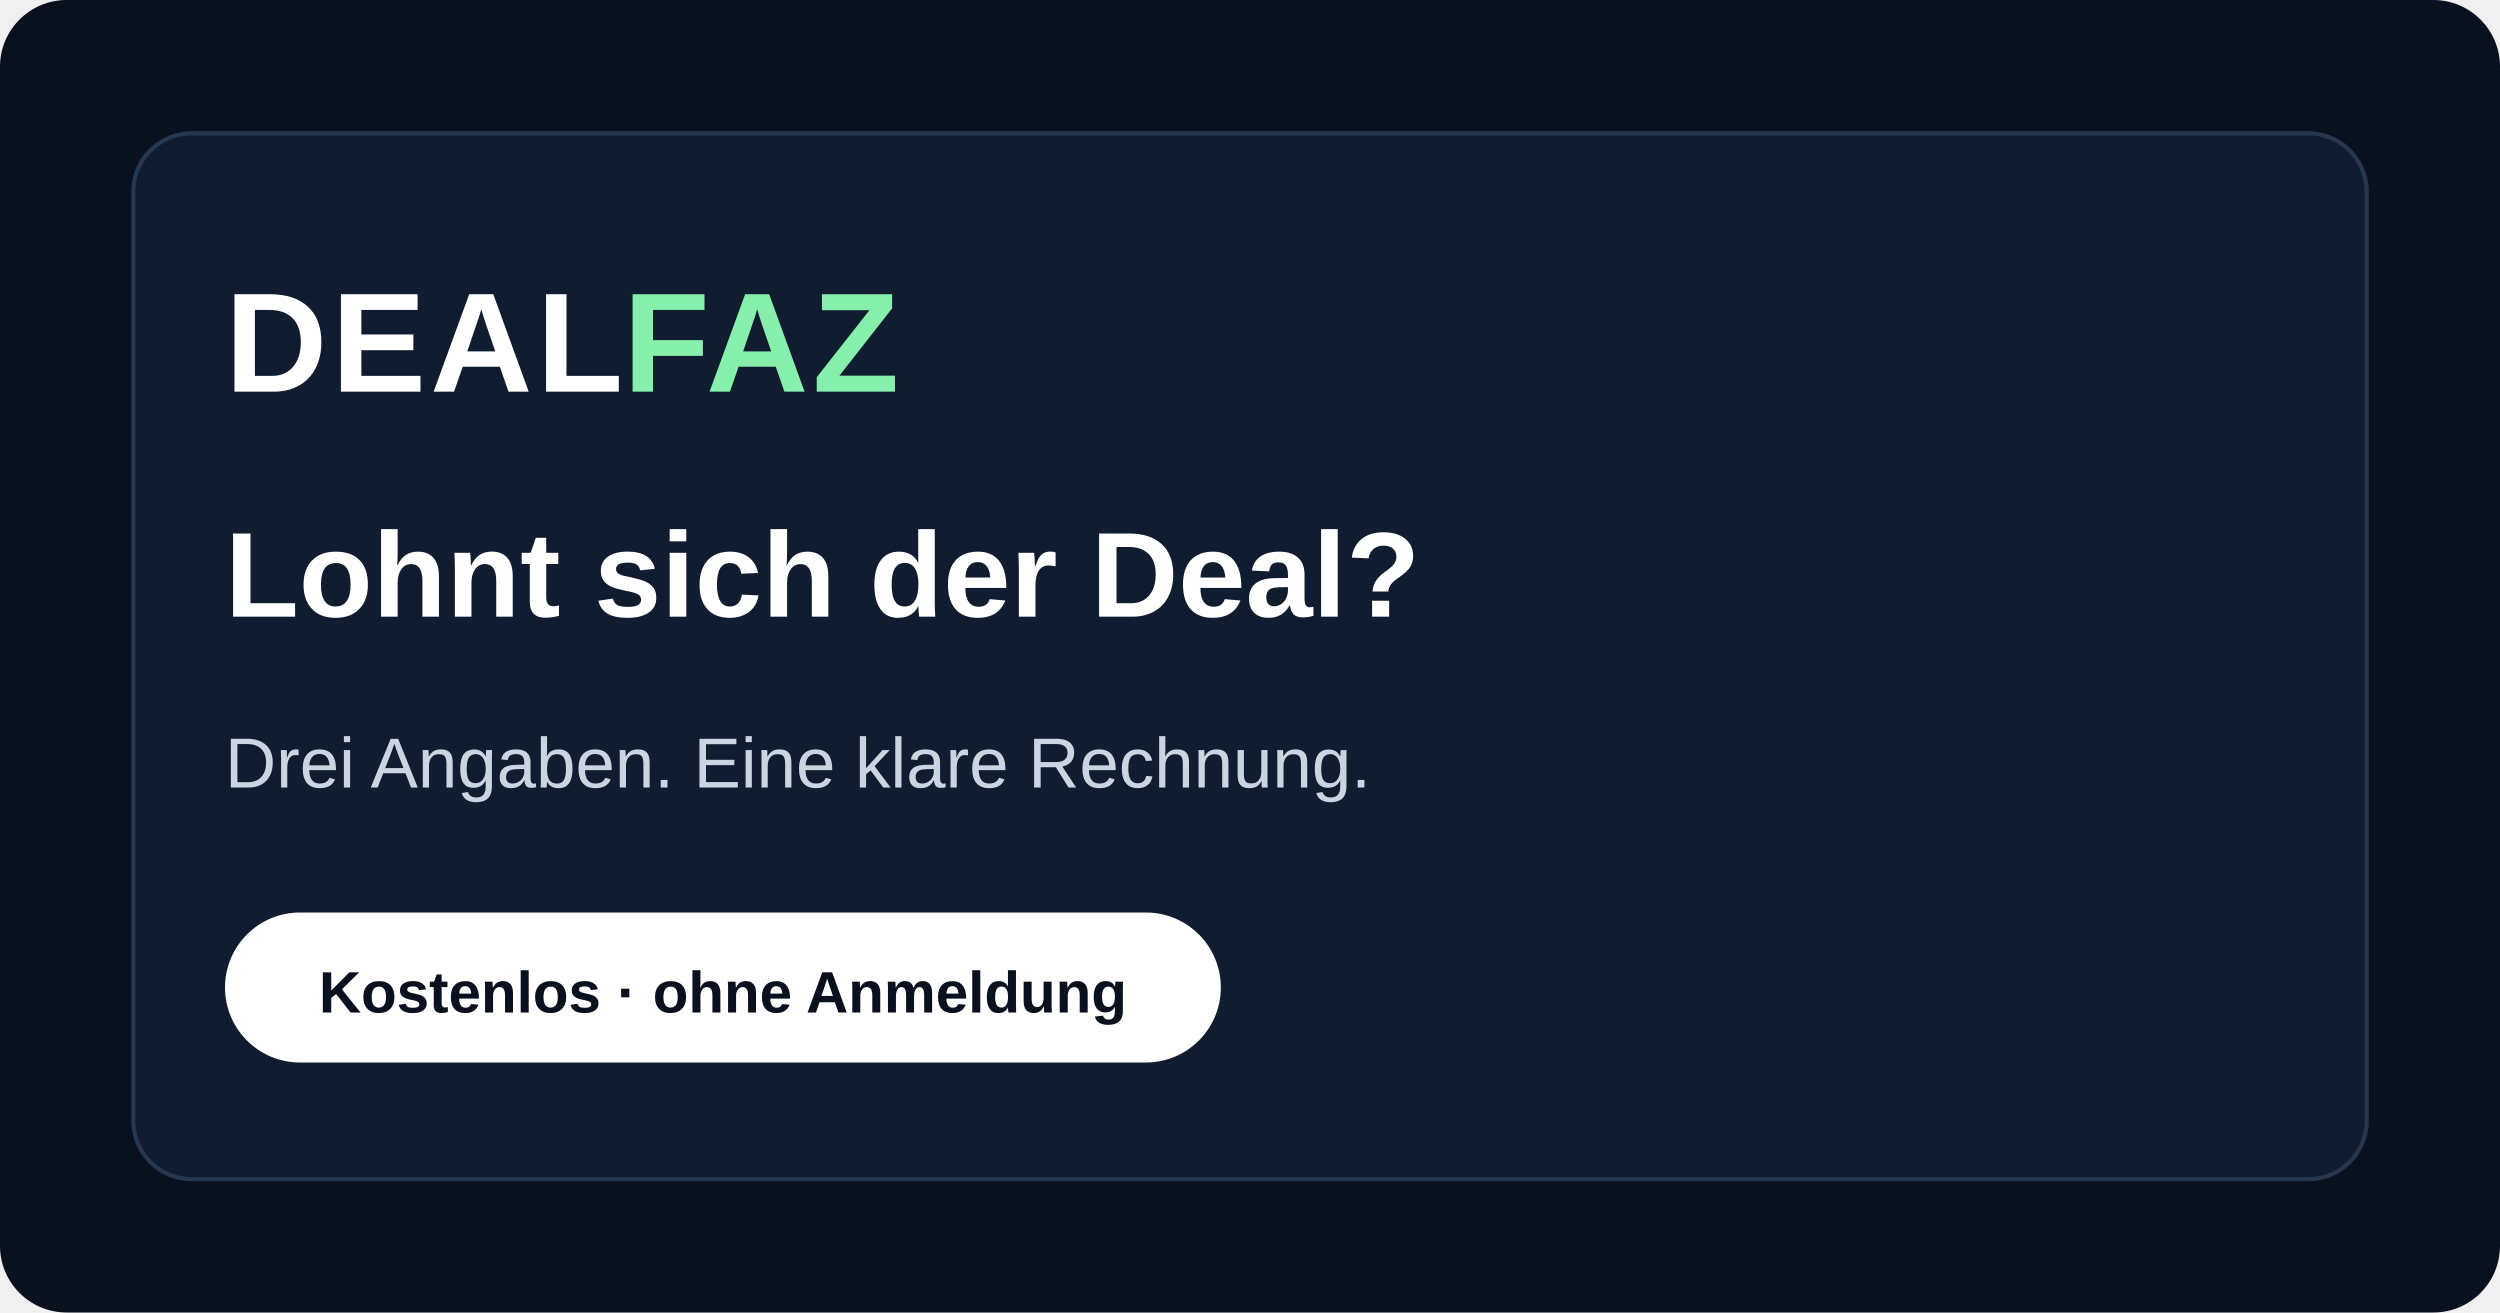
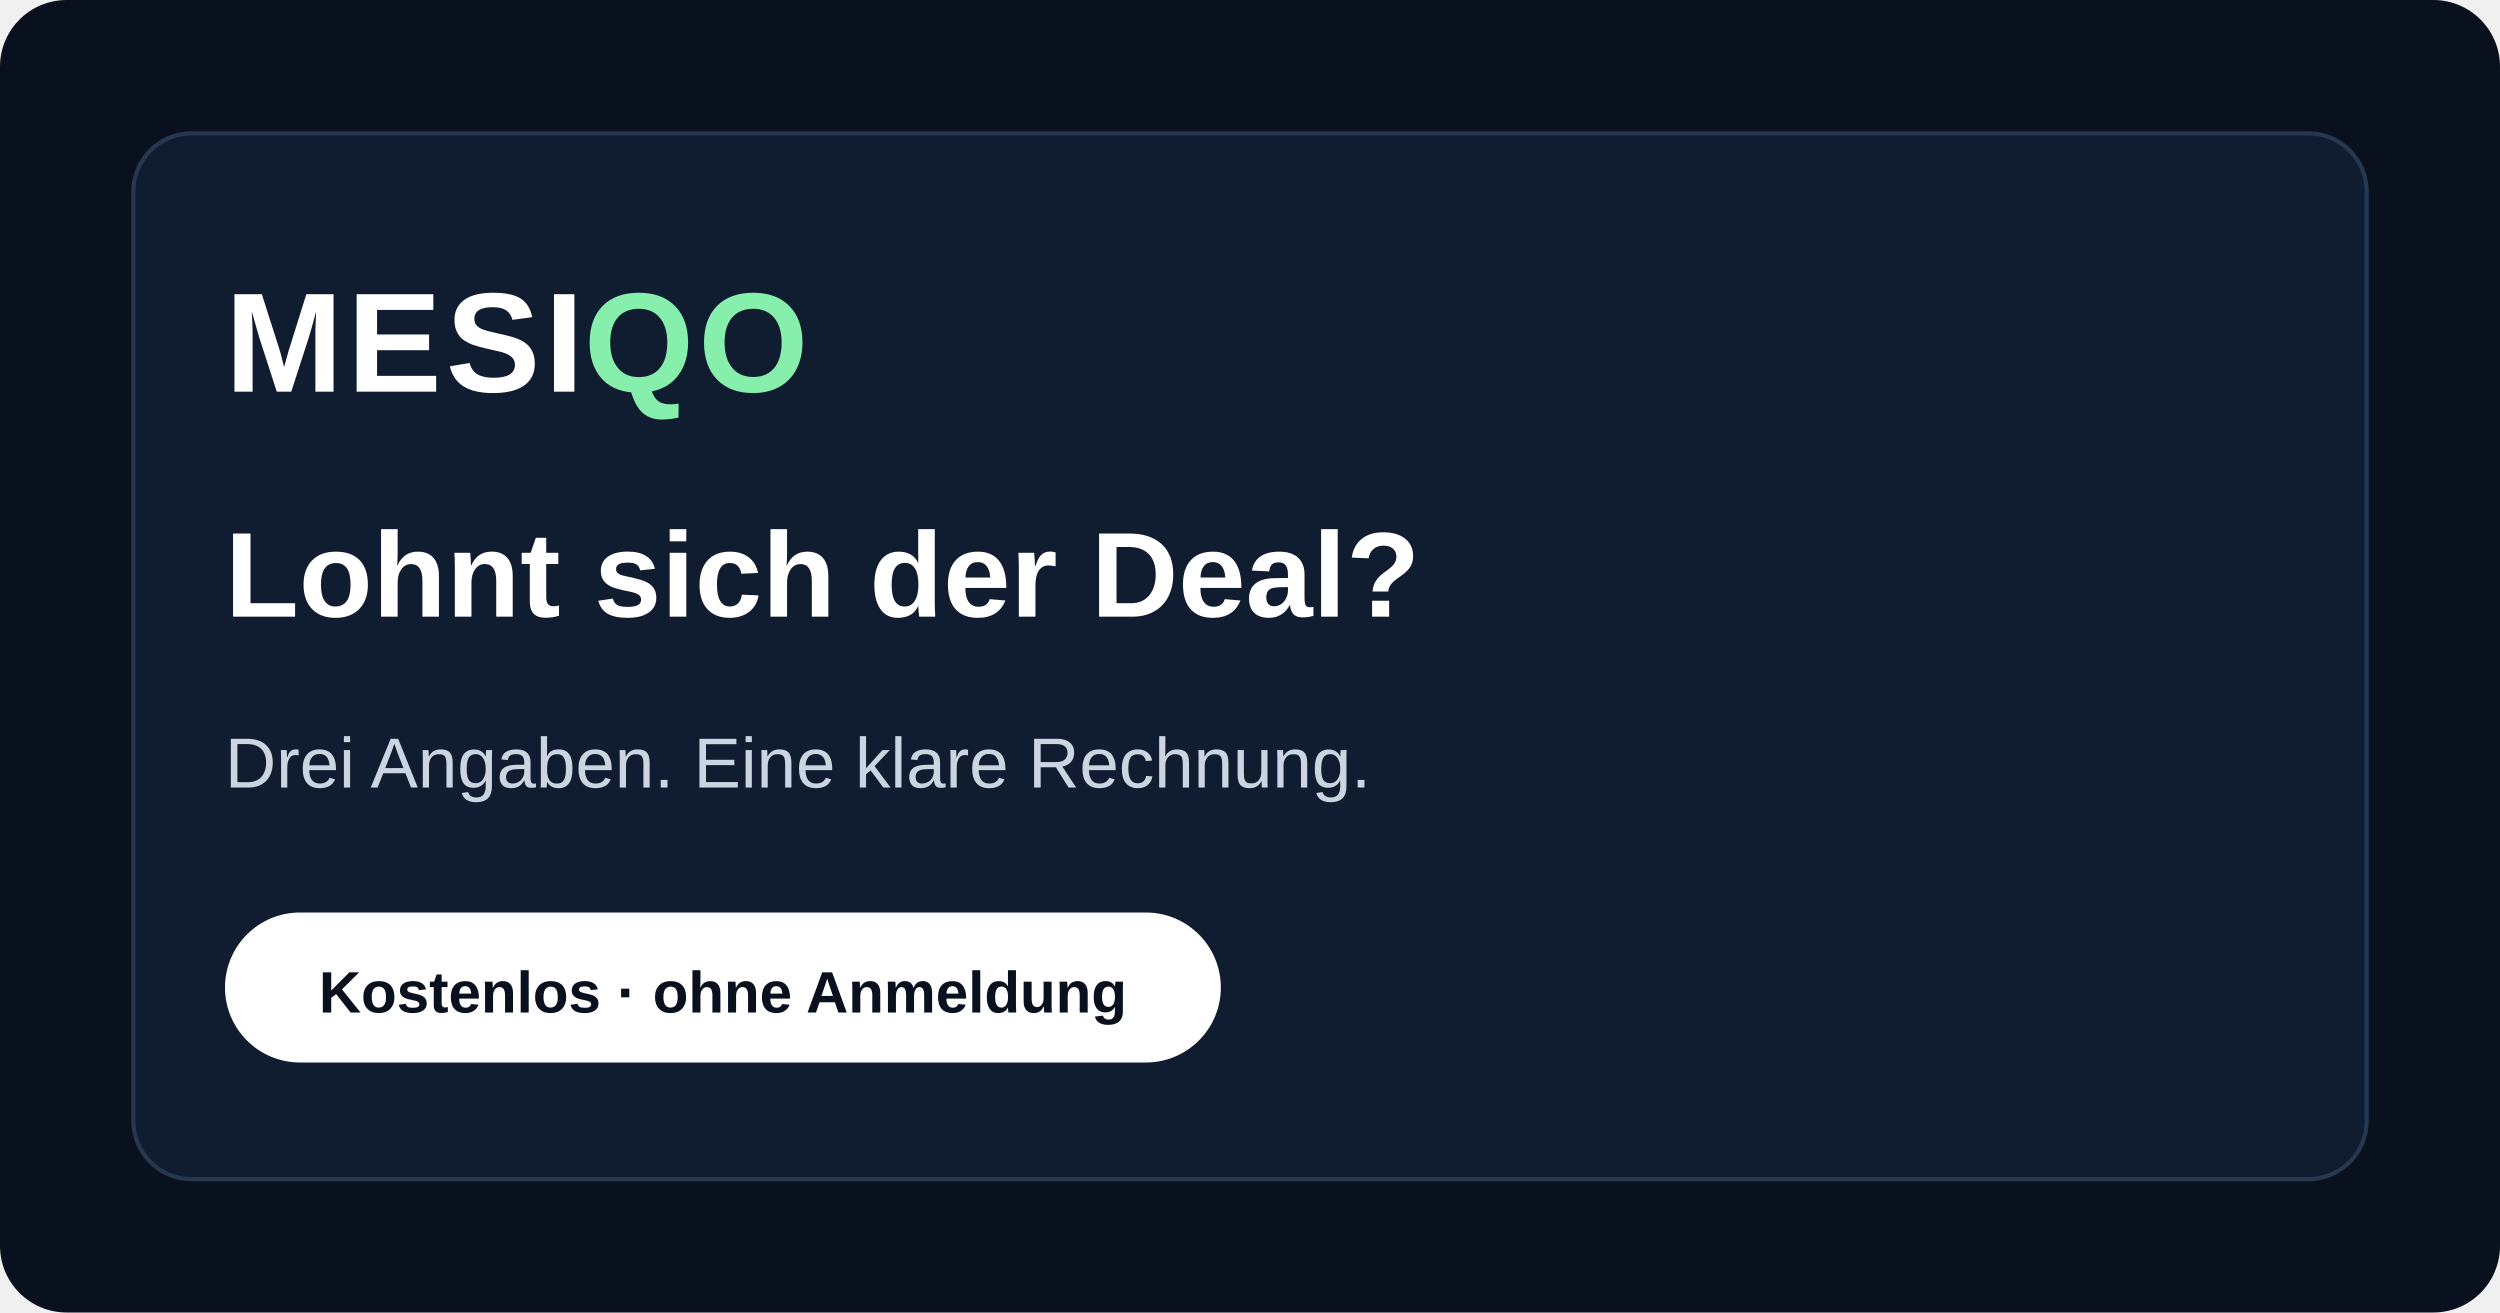
<svg xmlns="http://www.w3.org/2000/svg" width="1200" height="630" viewBox="0 0 1200 630" role="img" aria-labelledby="title desc">
  <rect width="1200" height="630" rx="32" fill="#09111f" />
  <rect x="64" y="64" width="1072" height="502" rx="28" fill="#101c2f" stroke="#263750" stroke-width="2" />
-   <text x="108" y="188" fill="#ffffff" font-family="Arial,Helvetica,sans-serif" font-size="68" font-weight="800" letter-spacing="2">DEAL<tspan fill="#86efac">FAZ</tspan>
+   <text x="108" y="188" fill="#ffffff" font-family="Arial,Helvetica,sans-serif" font-size="68" font-weight="800" letter-spacing="2">MESI<tspan fill="#86efac">QO</tspan>
  </text>
  <text x="108" y="296" fill="#ffffff" font-family="Arial,Helvetica,sans-serif" font-size="58" font-weight="700">Lohnt sich der Deal?</text>
  <text x="108" y="378" fill="#cbd5e1" font-family="Arial,Helvetica,sans-serif" font-size="34">Drei Angaben. Eine klare Rechnung.</text>
  <rect x="108" y="438" width="478" height="72" rx="36" fill="#ffffff" />
  <text x="347" y="486" text-anchor="middle" fill="#09111f" font-family="Arial,Helvetica,sans-serif" font-size="28" font-weight="700">Kostenlos · ohne Anmeldung</text>
</svg>
